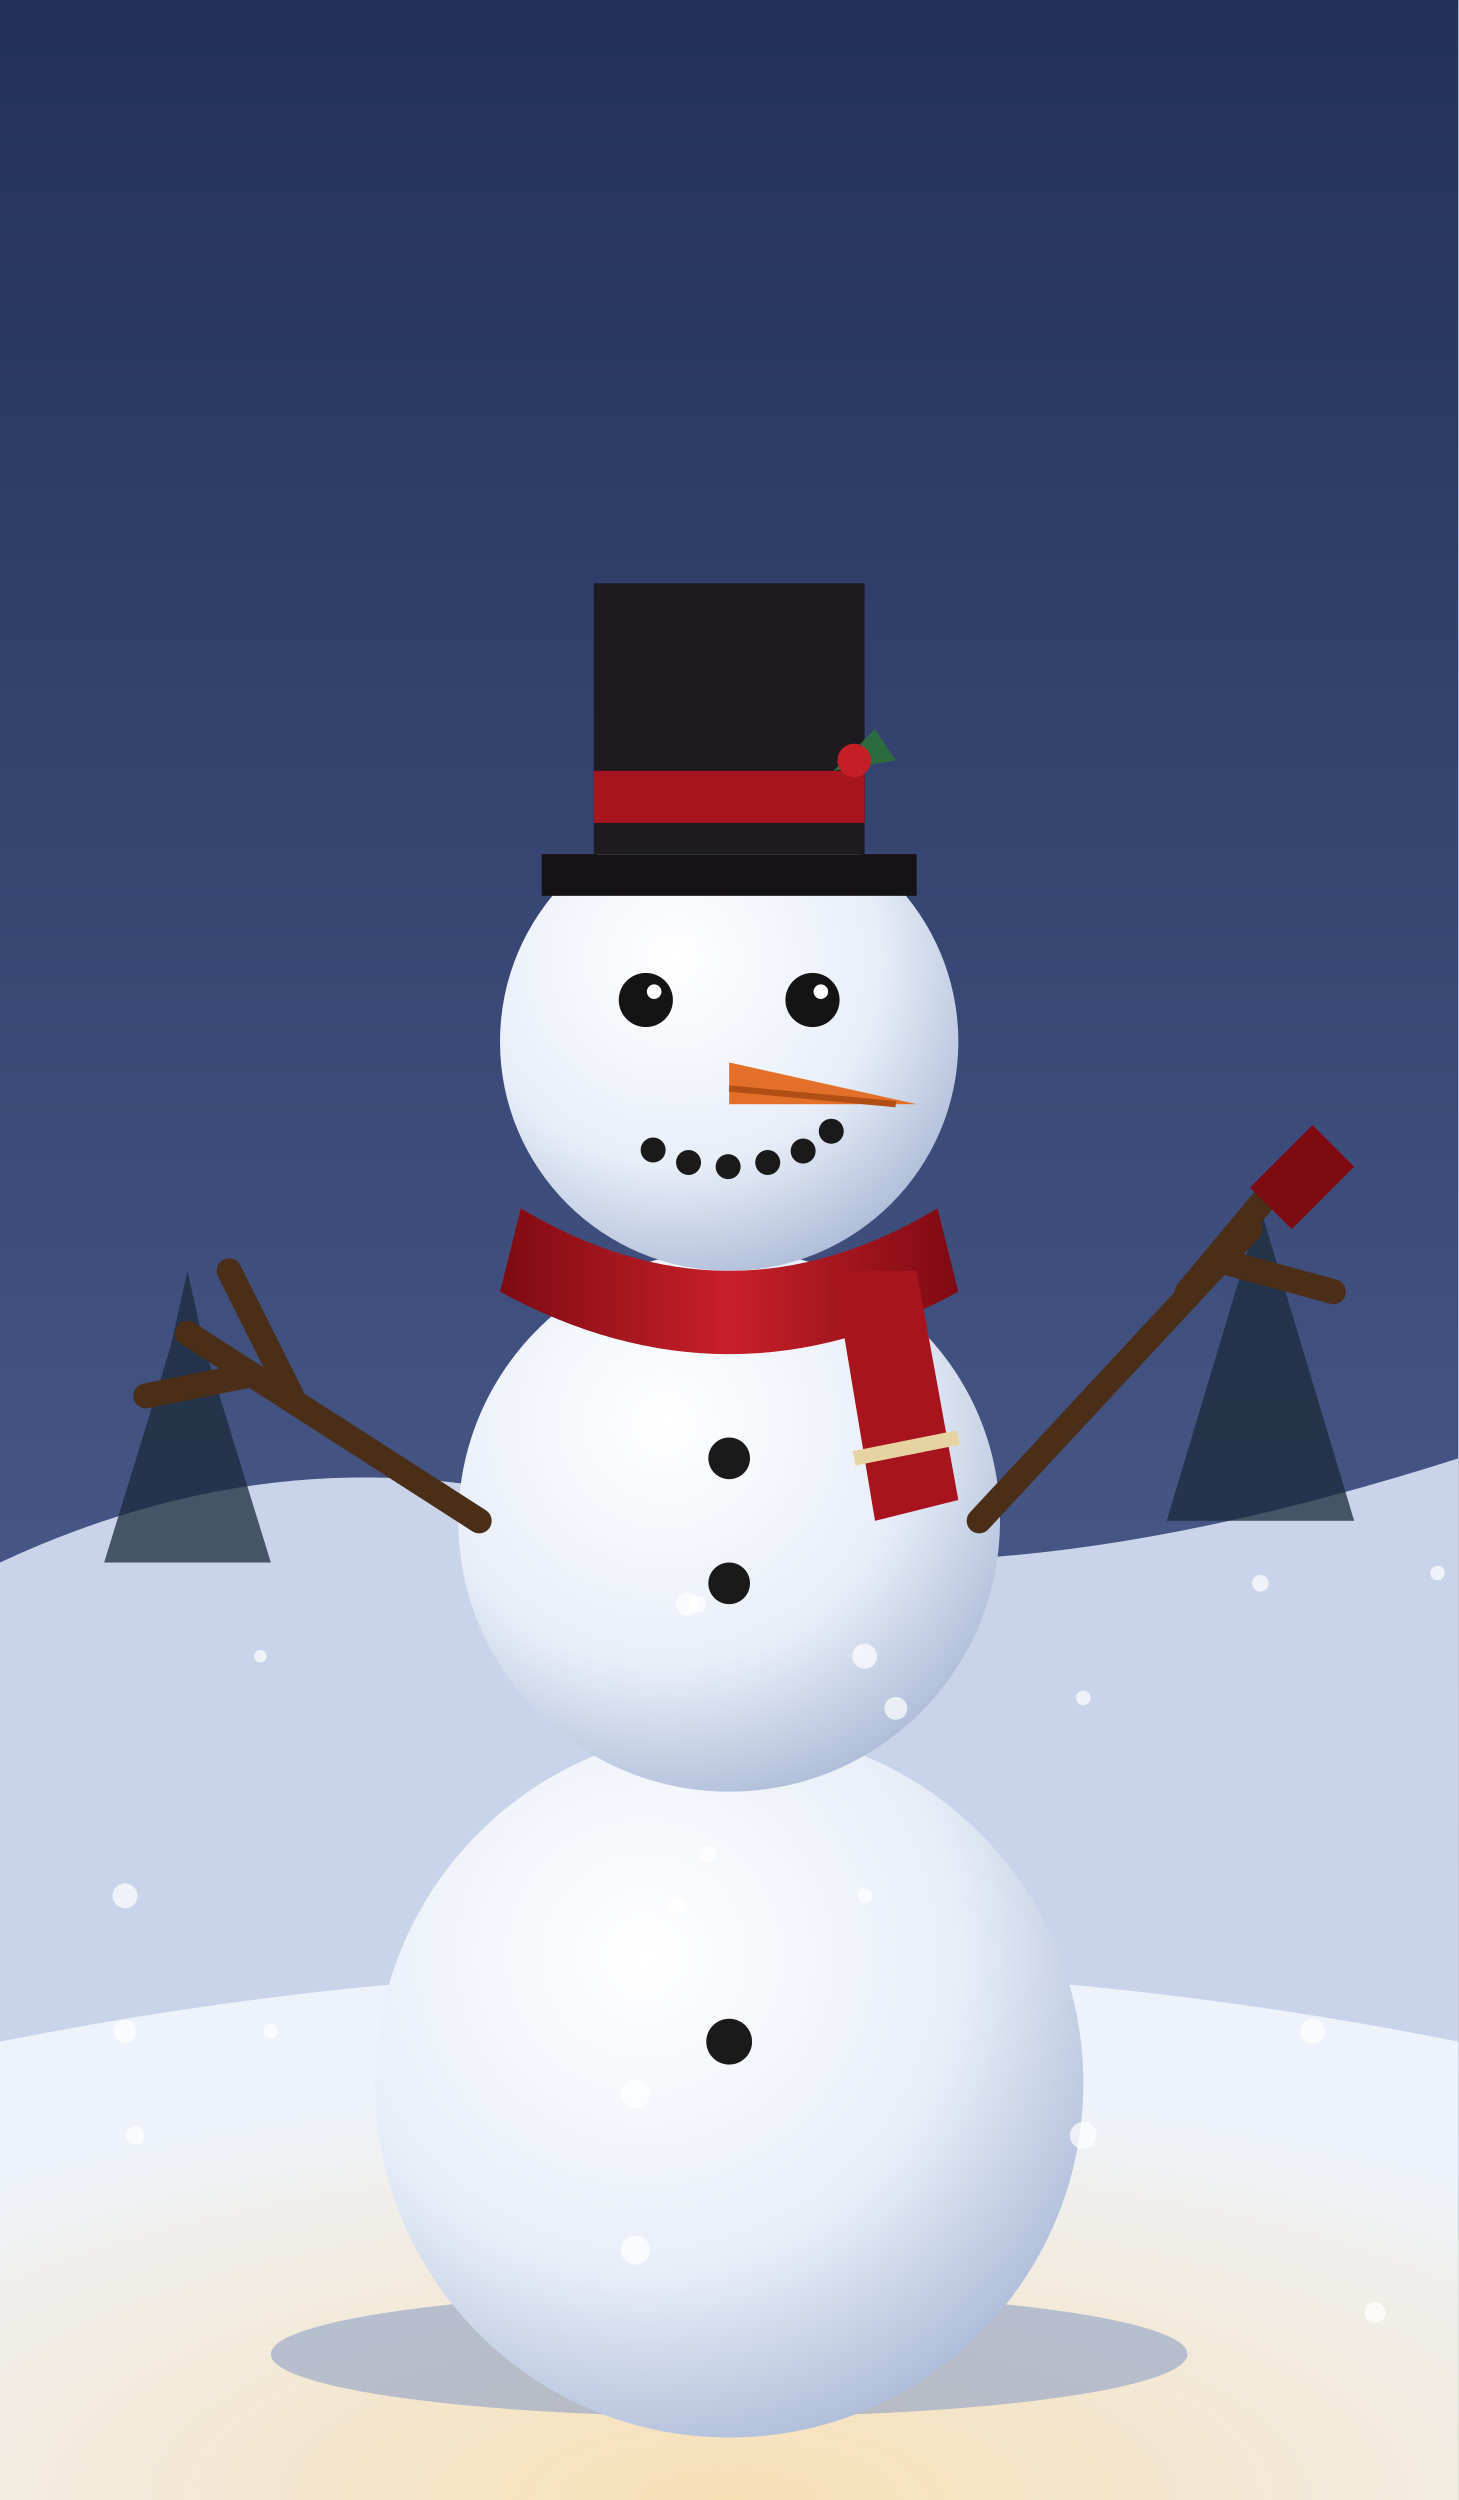
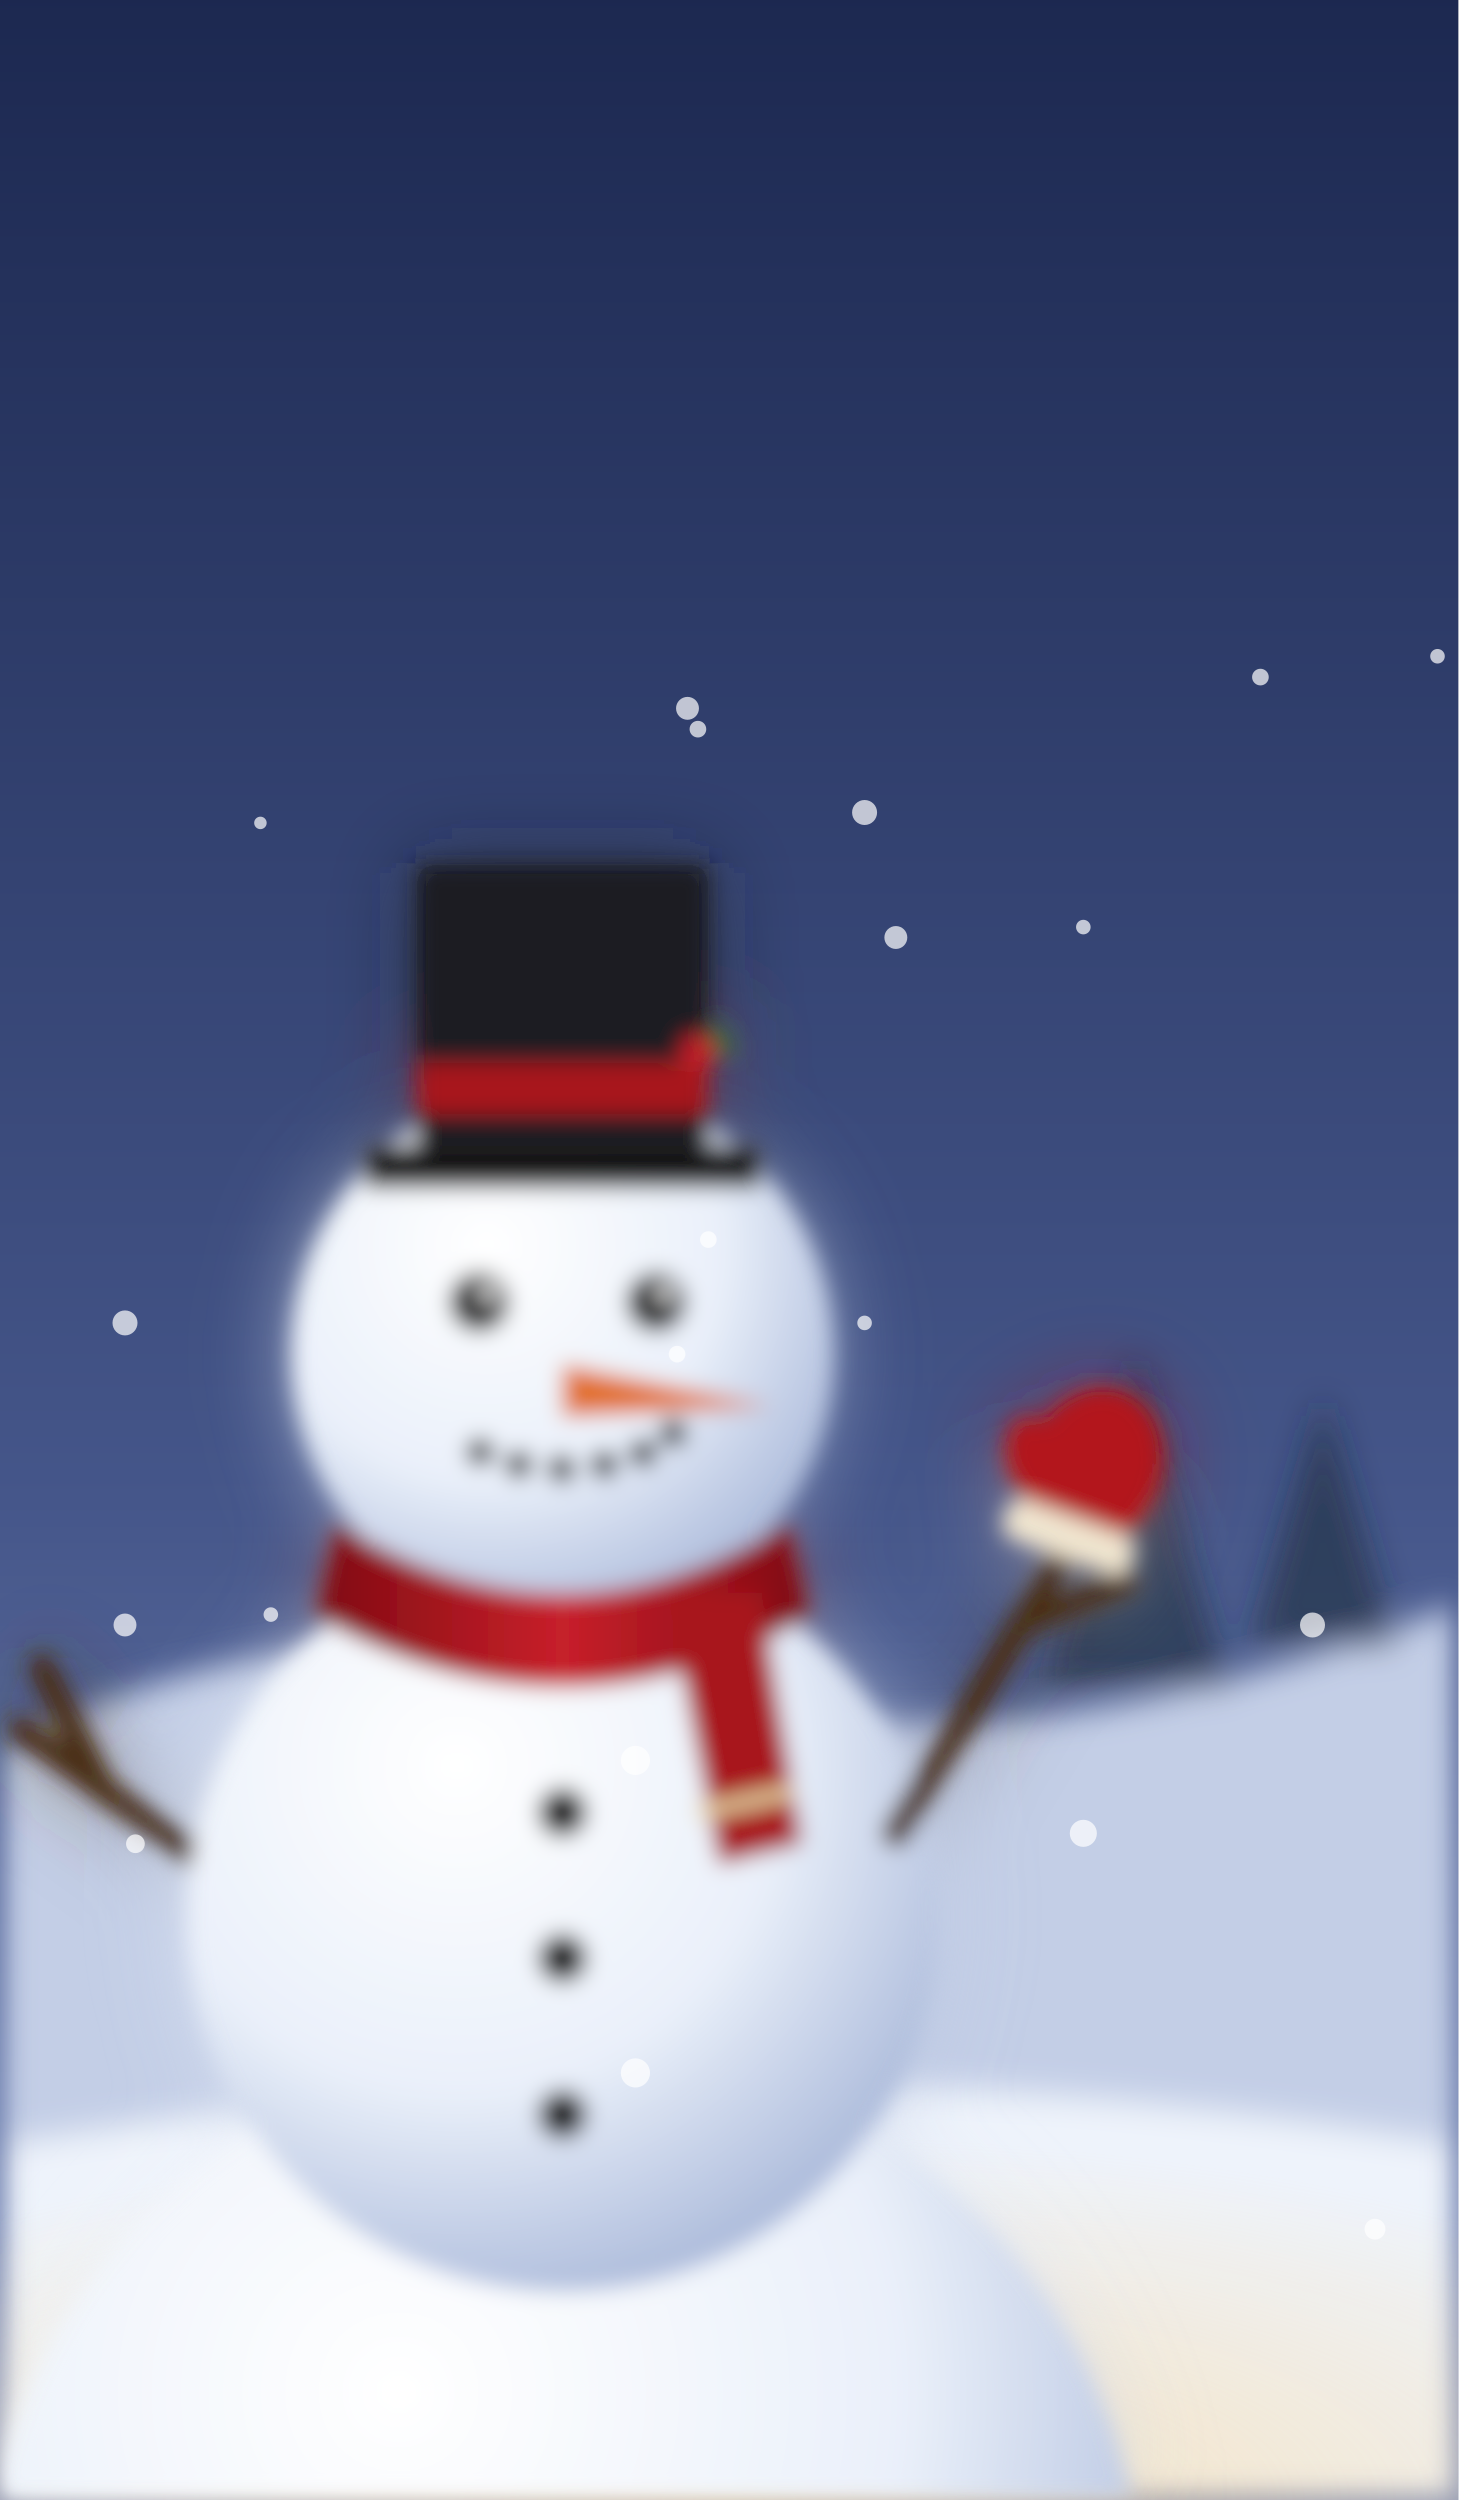
<svg xmlns="http://www.w3.org/2000/svg" viewBox="0 0 140 240" preserveAspectRatio="xMidYMax slice">
  <defs>
    <linearGradient id="sky" x1="0" y1="0" x2="0" y2="1">
-       <stop offset="0" stop-color="#22305a" />
-       <stop offset=".7" stop-color="#4a5a8a" />
-       <stop offset="1" stop-color="#7d8db8" />
+       <stop offset="0" stop-color="#1c2850" />
+       <stop offset=".6" stop-color="#45568a" />
+       <stop offset="1" stop-color="#8293c0" />
    </linearGradient>
-     <radialGradient id="sb" cx=".38" cy=".32" r=".75">
+     <radialGradient id="sb" cx=".36" cy=".3" r=".78">
      <stop offset="0" stop-color="#ffffff" />
-       <stop offset=".6" stop-color="#e8eef8" />
-       <stop offset="1" stop-color="#a9b8d6" />
+       <stop offset=".55" stop-color="#eaf0fa" />
+       <stop offset="1" stop-color="#a3b3d6" />
    </radialGradient>
    <radialGradient id="warm" cx=".5" cy="1" r=".8">
-       <stop offset="0" stop-color="#ffcf7a" stop-opacity=".55" />
+       <stop offset="0" stop-color="#ffcf7a" stop-opacity=".5" />
      <stop offset="1" stop-color="#ffcf7a" stop-opacity="0" />
    </radialGradient>
    <linearGradient id="scf" x1="0" y1="0" x2="1" y2="0">
      <stop offset="0" stop-color="#7e0a12" />
      <stop offset=".5" stop-color="#c8202a" />
      <stop offset="1" stop-color="#7e0a12" />
    </linearGradient>
+     <filter id="dream" x="-20%" y="-20%" width="140%" height="140%">
+       <feGaussianBlur stdDeviation="1" result="s" />
+       <feGaussianBlur stdDeviation="4" result="h" />
+       <feComponentTransfer in="h" result="h2">
+         <feFuncA type="linear" slope=".55" />
+       </feComponentTransfer>
+       <feMerge>
+         <feMergeNode in="h2" />
+         <feMergeNode in="s" />
+       </feMerge>
+     </filter>
+     <filter id="soft">
+       <feGaussianBlur stdDeviation="1.6" />
+     </filter>
  </defs>
  <rect width="140" height="240" fill="url(#sky)" />
-   <path d="M0 150 Q30 136 60 146 T140 140 V240 H0Z" fill="#c9d4ea" />
-   <g fill="#1a2a3a" opacity=".75">
-     <path d="M10 150 l8 -26 l8 26z" />
-     <path d="M14 140 l4 -18 l4 18z" />
-     <path d="M112 146 l9 -30 l9 30z" />
-     <path d="M116 134 l5 -18 l5 18z" />
+   <g filter="url(#soft)">
+     <path d="M0 168 Q30 152 62 162 T140 154 V240 H0Z" fill="#c3cee6" />
+     <g fill="#1a2a3a" opacity=".6">
+       <path d="M100 162 l9 -30 l9 30z" />
+       <path d="M104 148 l5 -18 l5 18z" />
+       <path d="M120 158 l7 -24 l7 24z" />
+     </g>
+     <path d="M0 206 Q70 194 140 206 V240 H0Z" fill="#eef3fb" />
  </g>
-   <path d="M0 196 Q70 182 140 196 V240 H0Z" fill="#eef3fb" />
-   <rect y="190" width="140" height="50" fill="url(#warm)" />
-   <ellipse cx="70" cy="226" rx="44" ry="6" fill="#8fa0c4" opacity=".6" />
-   <circle cx="70" cy="200" r="34" fill="url(#sb)" />
-   <circle cx="70" cy="146" r="26" fill="url(#sb)" />
-   <circle cx="70" cy="140" r="2" fill="#1a1a1a" />
-   <circle cx="70" cy="152" r="2" fill="#1a1a1a" />
-   <circle cx="70" cy="196" r="2.2" fill="#1a1a1a" />
-   <path d="M46 146 L18 128 M28 134 L22 122 M24 132 L14 134" stroke="#4a2e18" stroke-width="2.4" stroke-linecap="round" fill="none" />
-   <g>
-     <path d="M94 146 L120 118 M114 124 L124 112 M117 121 L128 124" stroke="#4a2e18" stroke-width="2.4" stroke-linecap="round" fill="none" />
-     <path d="M120 114 l6 -6 l4 4 l-6 6z" fill="#7e0a12" />
-     <animateTransform attributeName="transform" type="rotate" values="0 94 146;0 94 146;-18 94 146;10 94 146;-18 94 146;10 94 146;0 94 146;0 94 146" keyTimes="0;.08;.16;.24;.32;.40;.48;1" dur="10s" repeatCount="indefinite" />
+   <rect y="196" width="140" height="44" fill="url(#warm)" />
+   <g filter="url(#dream)">
+     <path d="M24 182 L2 166 M10 172 L4 160" stroke="#4a2e18" stroke-width="2.6" stroke-linecap="round" fill="none" />
+     <circle cx="54" cy="252" r="56" fill="url(#sb)" />
+     <circle cx="54" cy="184" r="36" fill="url(#sb)" />
+     <circle cx="54" cy="174" r="2.3" fill="#1a1a1a" />
+     <circle cx="54" cy="188" r="2.3" fill="#1a1a1a" />
+     <circle cx="54" cy="203" r="2.3" fill="#1a1a1a" />
+     <g>
+       <path d="M86 176 L104 146 M98 156 L108 152" stroke="#4a2e18" stroke-width="2.6" stroke-linecap="round" fill="none" />
+       <g transform="translate(105 141) rotate(20)">
+         <ellipse rx="6.5" ry="8" fill="#b3121c" />
+         <ellipse cx="-6" cy="1" rx="2.6" ry="4" fill="#b3121c" transform="rotate(-30 -6 1)" />
+         <rect x="-6.5" y="5" width="13" height="4" rx="1.5" fill="#f1e6d0" />
+       </g>
+       <animateTransform attributeName="transform" type="rotate" values="0 86 176;0 86 176;-16 86 176;12 86 176;-16 86 176;12 86 176;-16 86 176;0 86 176;0 86 176" keyTimes="0;.06;.13;.2;.27;.34;.41;.48;1" dur="10s" repeatCount="indefinite" />
+     </g>
+     <circle cx="54" cy="130" r="26" fill="url(#sb)" />
+     <path d="M32 146 Q54 160 76 146 L78 155 Q54 169 30 155Z" fill="url(#scf)" />
+     <path d="M64 153 l5 26 l8 -2 l-4 -24z" fill="#a8141d" />
+     <path d="M67 174 l9 -2" stroke="#e7d3a1" stroke-width="1.4" />
+     <circle cx="46" cy="125" r="2.8" fill="#141414" />
+     <circle cx="63" cy="125" r="2.8" fill="#141414" />
+     <circle cx="46.8" cy="124.2" r=".8" fill="#fff" />
+     <circle cx="63.8" cy="124.2" r=".8" fill="#fff" />
+     <path d="M54 131 L74 135 L54 136Z" fill="#e2702a" />
+     <circle cx="64.6" cy="137.6" r="1.3" fill="#1a1a1a" />
+     <circle cx="61.7" cy="139.5" r="1.3" fill="#1a1a1a" />
+     <circle cx="58.0" cy="140.6" r="1.3" fill="#1a1a1a" />
+     <circle cx="53.9" cy="141.0" r="1.3" fill="#1a1a1a" />
+     <circle cx="49.8" cy="140.6" r="1.3" fill="#1a1a1a" />
+     <circle cx="46.1" cy="139.4" r="1.3" fill="#1a1a1a" />
+     <g>
+       <path d="M35 110 h38 v4 h-38z" fill="#141216" />
+       <path d="M40 110 v-27 h28 v27z" fill="#1d1a20" />
+       <rect x="40" y="102" width="28" height="5" fill="#a8141d" />
+       <path d="M65 102 l4 -4 l2 3z" fill="#2c6b3e" />
+       <circle cx="67" cy="101" r="1.7" fill="#c41e26" />
+       <animateTransform attributeName="transform" type="translate" values="0 0;0 0;0 0;0 -11;0 -11;0 0;0 0" keyTimes="0;.58;.63;.69;.79;.85;1" dur="10s" repeatCount="indefinite" additive="sum" />
+       <animateTransform attributeName="transform" type="rotate" values="0 70 112;0 70 112;0 70 112;-14 70 112;-14 70 112;0 70 112;0 70 112" keyTimes="0;.58;.63;.69;.79;.85;1" dur="10s" repeatCount="indefinite" additive="sum" />
+     </g>
  </g>
-   <circle cx="70" cy="100" r="22" fill="url(#sb)" />
-   <path d="M50 116 Q70 128 90 116 L92 124 Q70 136 48 124Z" fill="url(#scf)" />
-   <path d="M80 122 l4 24 l8 -2 l-4 -22z" fill="#a8141d" />
-   <path d="M82 140 l10 -2" stroke="#e7d3a1" stroke-width="1.4" />
-   <circle cx="62" cy="96" r="2.6" fill="#141414" />
-   <circle cx="78" cy="96" r="2.6" fill="#141414" />
-   <circle cx="62.8" cy="95.2" r=".7" fill="#fff" />
-   <circle cx="78.8" cy="95.2" r=".7" fill="#fff" />
-   <path d="M70 102 L88 106 L70 106Z" fill="#e2702a" />
-   <path d="M70 104.5 L86 106" stroke="#b04e14" stroke-width=".6" />
-   <circle cx="79.8" cy="108.6" r="1.2" fill="#1a1a1a" />
-   <circle cx="77.1" cy="110.5" r="1.2" fill="#1a1a1a" />
-   <circle cx="73.7" cy="111.6" r="1.2" fill="#1a1a1a" />
-   <circle cx="69.9" cy="112.0" r="1.2" fill="#1a1a1a" />
-   <circle cx="66.1" cy="111.6" r="1.2" fill="#1a1a1a" />
-   <circle cx="62.7" cy="110.4" r="1.2" fill="#1a1a1a" />
-   <g>
-     <path d="M52 82 h36 v4 h-36z" fill="#141216" />
-     <path d="M57 82 v-26 h26 v26z" fill="#1d1a20" />
-     <rect x="57" y="74" width="26" height="5" fill="#a8141d" />
-     <path d="M80 74 l4 -4 l2 3z" fill="#2c6b3e" />
-     <circle cx="82" cy="73" r="1.6" fill="#c41e26" />
-     <animateTransform attributeName="transform" type="translate" values="0 0;0 0;0 0;0 -12;0 -12;0 0;0 0" keyTimes="0;.55;.6;.66;.76;.82;1" dur="10s" repeatCount="indefinite" additive="sum" />
-     <animateTransform attributeName="transform" type="rotate" values="0 84 84;0 84 84;0 84 84;-14 84 84;-14 84 84;0 84 84;0 84 84" keyTimes="0;.55;.6;.66;.76;.82;1" dur="10s" repeatCount="indefinite" additive="sum" />
-   </g>
-   <circle cx="26" cy="195" r="0.7" fill="#fff" opacity=".7" />
-   <circle cx="138" cy="151" r="0.7" fill="#fff" opacity=".7" />
-   <circle cx="67" cy="154" r="0.8" fill="#fff" opacity=".7" />
-   <circle cx="83" cy="182" r="0.7" fill="#fff" opacity=".7" />
-   <circle cx="132" cy="222" r="1.0" fill="#fff" opacity=".7" />
-   <circle cx="65" cy="183" r="0.8" fill="#fff" opacity=".7" />
-   <circle cx="61" cy="216" r="1.4" fill="#fff" opacity=".7" />
-   <circle cx="121" cy="152" r="0.8" fill="#fff" opacity=".7" />
-   <circle cx="126" cy="195" r="1.2" fill="#fff" opacity=".7" />
-   <circle cx="68" cy="178" r="0.8" fill="#fff" opacity=".7" />
-   <circle cx="104" cy="205" r="1.3" fill="#fff" opacity=".7" />
-   <circle cx="104" cy="163" r="0.7" fill="#fff" opacity=".7" />
-   <circle cx="61" cy="201" r="1.4" fill="#fff" opacity=".7" />
-   <circle cx="66" cy="154" r="1.1" fill="#fff" opacity=".7" />
-   <circle cx="25" cy="159" r="0.6" fill="#fff" opacity=".7" />
-   <circle cx="12" cy="182" r="1.2" fill="#fff" opacity=".7" />
-   <circle cx="12" cy="195" r="1.1" fill="#fff" opacity=".7" />
-   <circle cx="86" cy="164" r="1.1" fill="#fff" opacity=".7" />
-   <circle cx="13" cy="205" r="0.9" fill="#fff" opacity=".7" />
-   <circle cx="83" cy="159" r="1.2" fill="#fff" opacity=".7" />
+   <circle cx="26" cy="155" r="0.7" fill="#fff" opacity=".7" />
+   <circle cx="138" cy="63" r="0.7" fill="#fff" opacity=".7" />
+   <circle cx="67" cy="70" r="0.8" fill="#fff" opacity=".7" />
+   <circle cx="83" cy="127" r="0.7" fill="#fff" opacity=".7" />
+   <circle cx="132" cy="214" r="1.0" fill="#fff" opacity=".7" />
+   <circle cx="65" cy="130" r="0.8" fill="#fff" opacity=".7" />
+   <circle cx="61" cy="199" r="1.4" fill="#fff" opacity=".7" />
+   <circle cx="121" cy="65" r="0.8" fill="#fff" opacity=".7" />
+   <circle cx="126" cy="156" r="1.2" fill="#fff" opacity=".7" />
+   <circle cx="68" cy="119" r="0.8" fill="#fff" opacity=".7" />
+   <circle cx="104" cy="176" r="1.3" fill="#fff" opacity=".7" />
+   <circle cx="104" cy="89" r="0.7" fill="#fff" opacity=".7" />
+   <circle cx="61" cy="169" r="1.4" fill="#fff" opacity=".7" />
+   <circle cx="66" cy="68" r="1.1" fill="#fff" opacity=".7" />
+   <circle cx="25" cy="79" r="0.6" fill="#fff" opacity=".7" />
+   <circle cx="12" cy="127" r="1.2" fill="#fff" opacity=".7" />
+   <circle cx="12" cy="156" r="1.1" fill="#fff" opacity=".7" />
+   <circle cx="86" cy="90" r="1.1" fill="#fff" opacity=".7" />
+   <circle cx="13" cy="177" r="0.9" fill="#fff" opacity=".7" />
+   <circle cx="83" cy="78" r="1.2" fill="#fff" opacity=".7" />
</svg>
